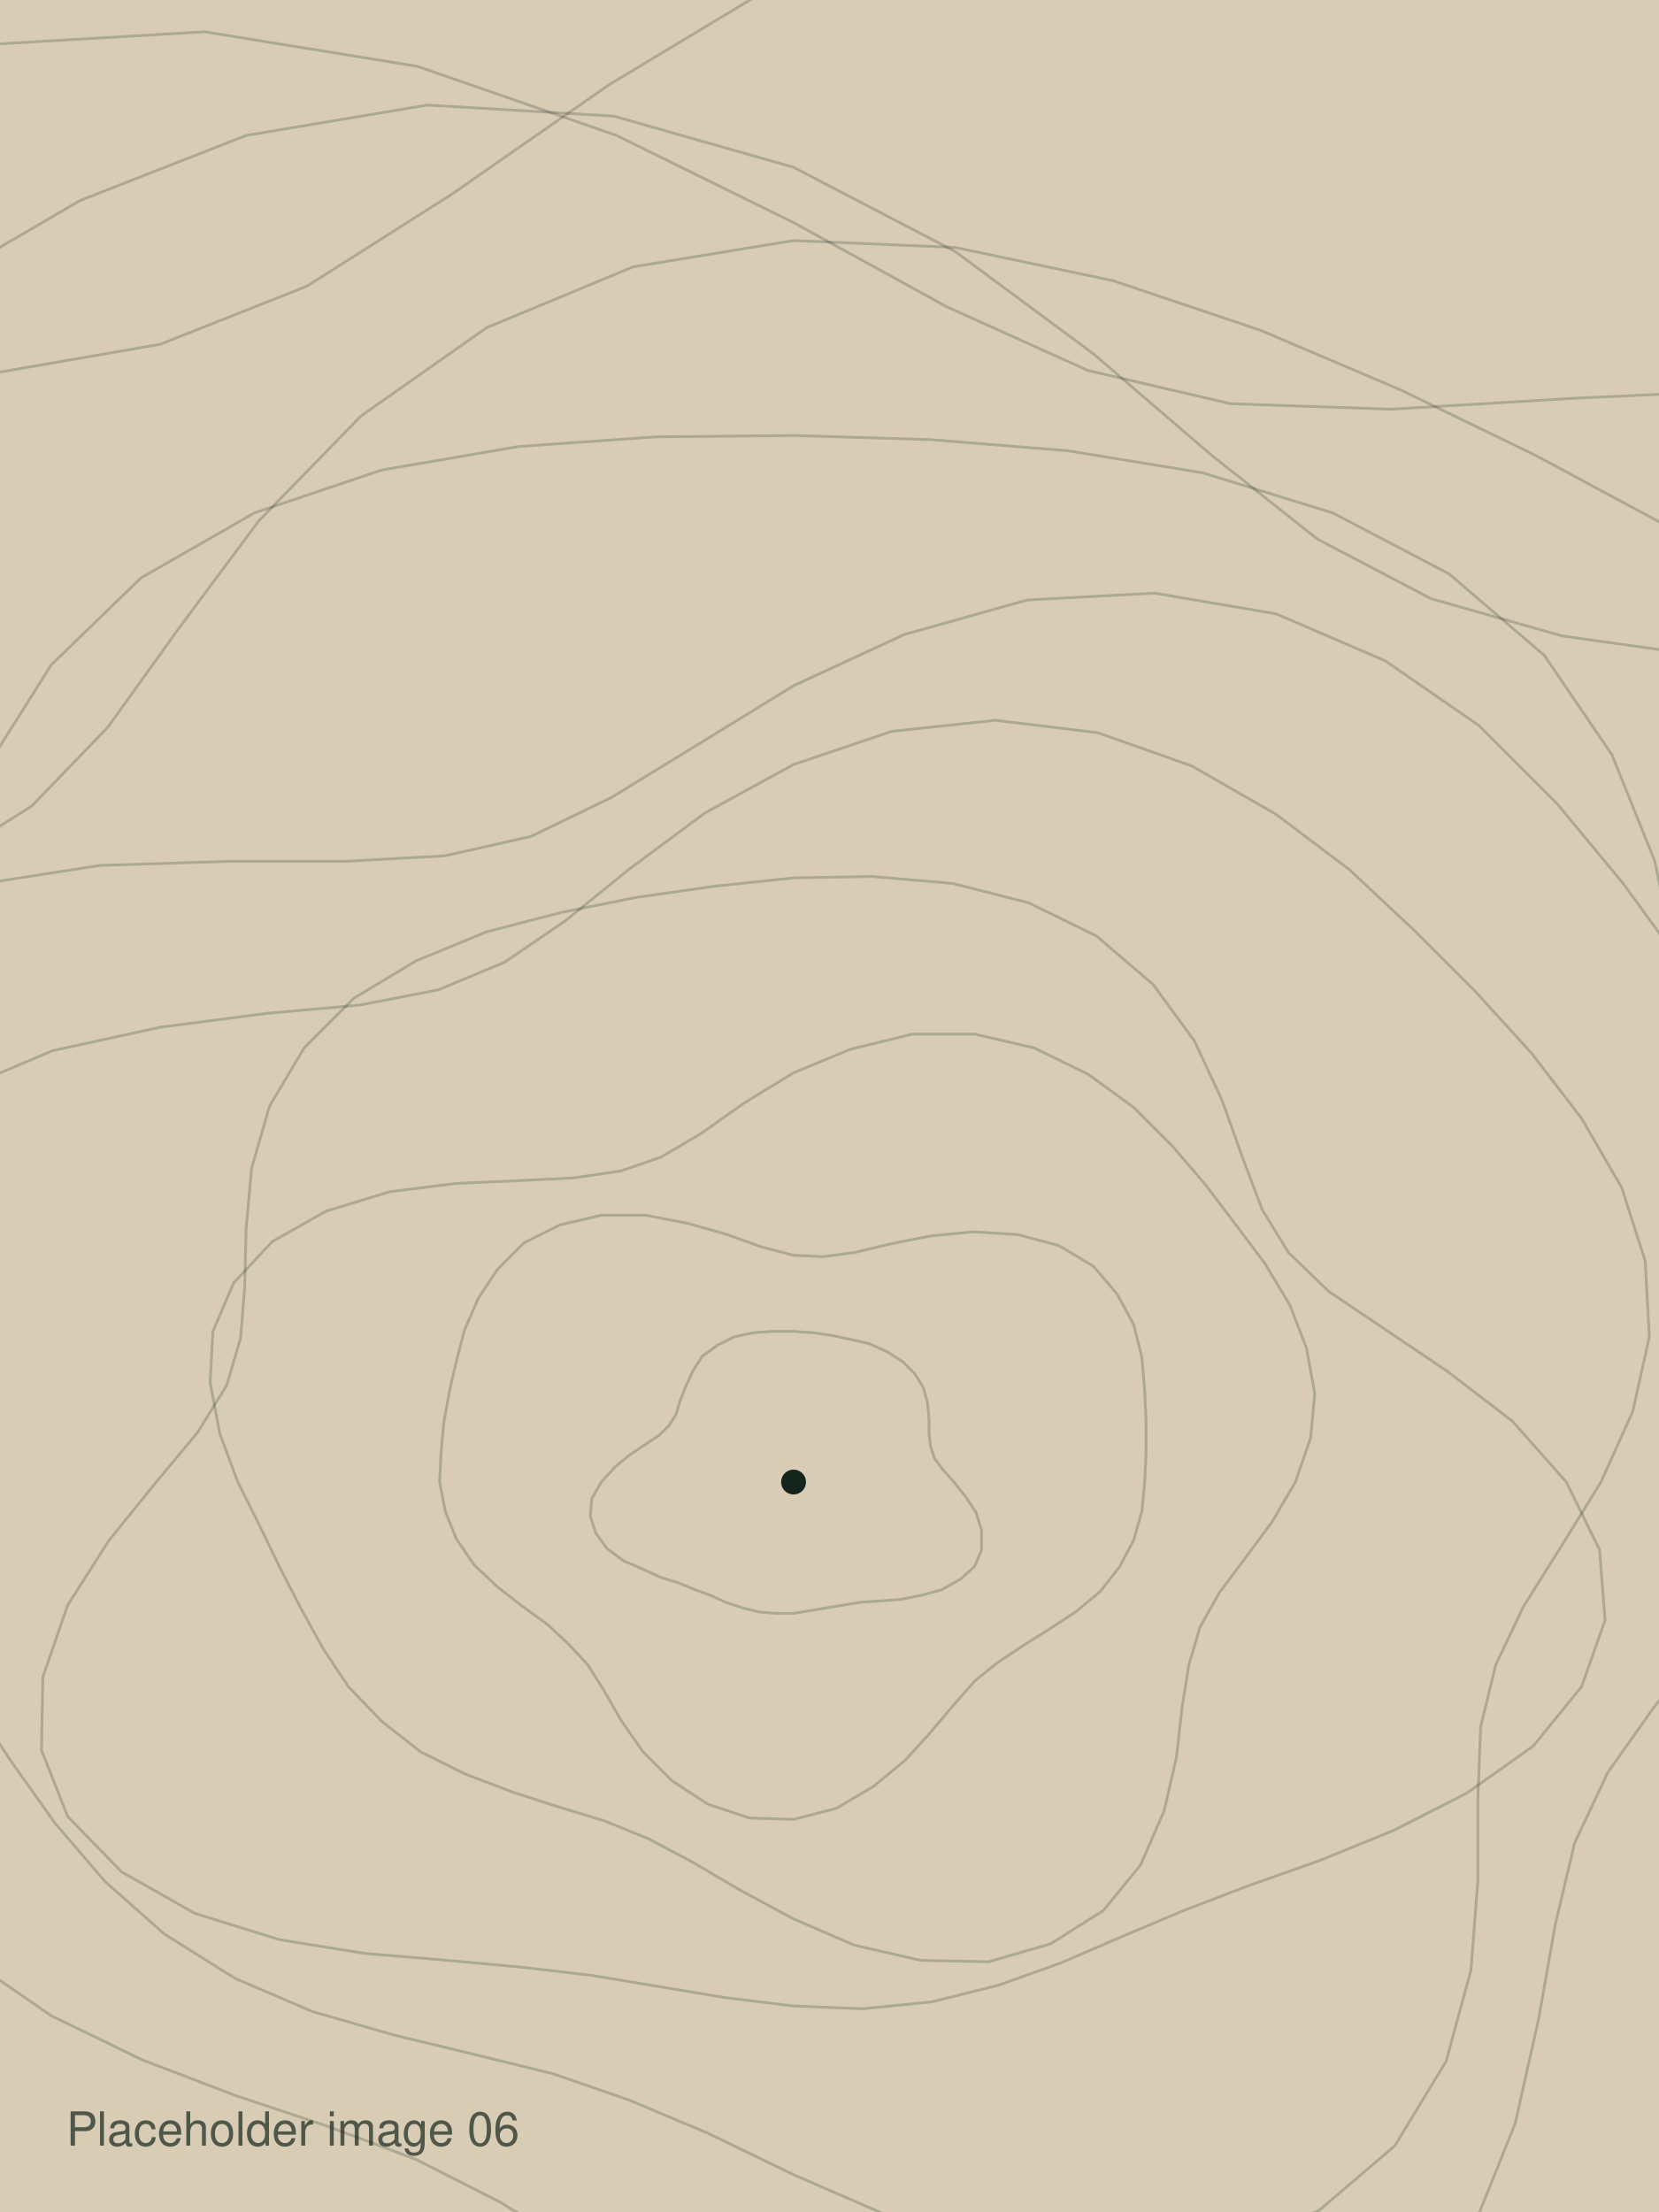
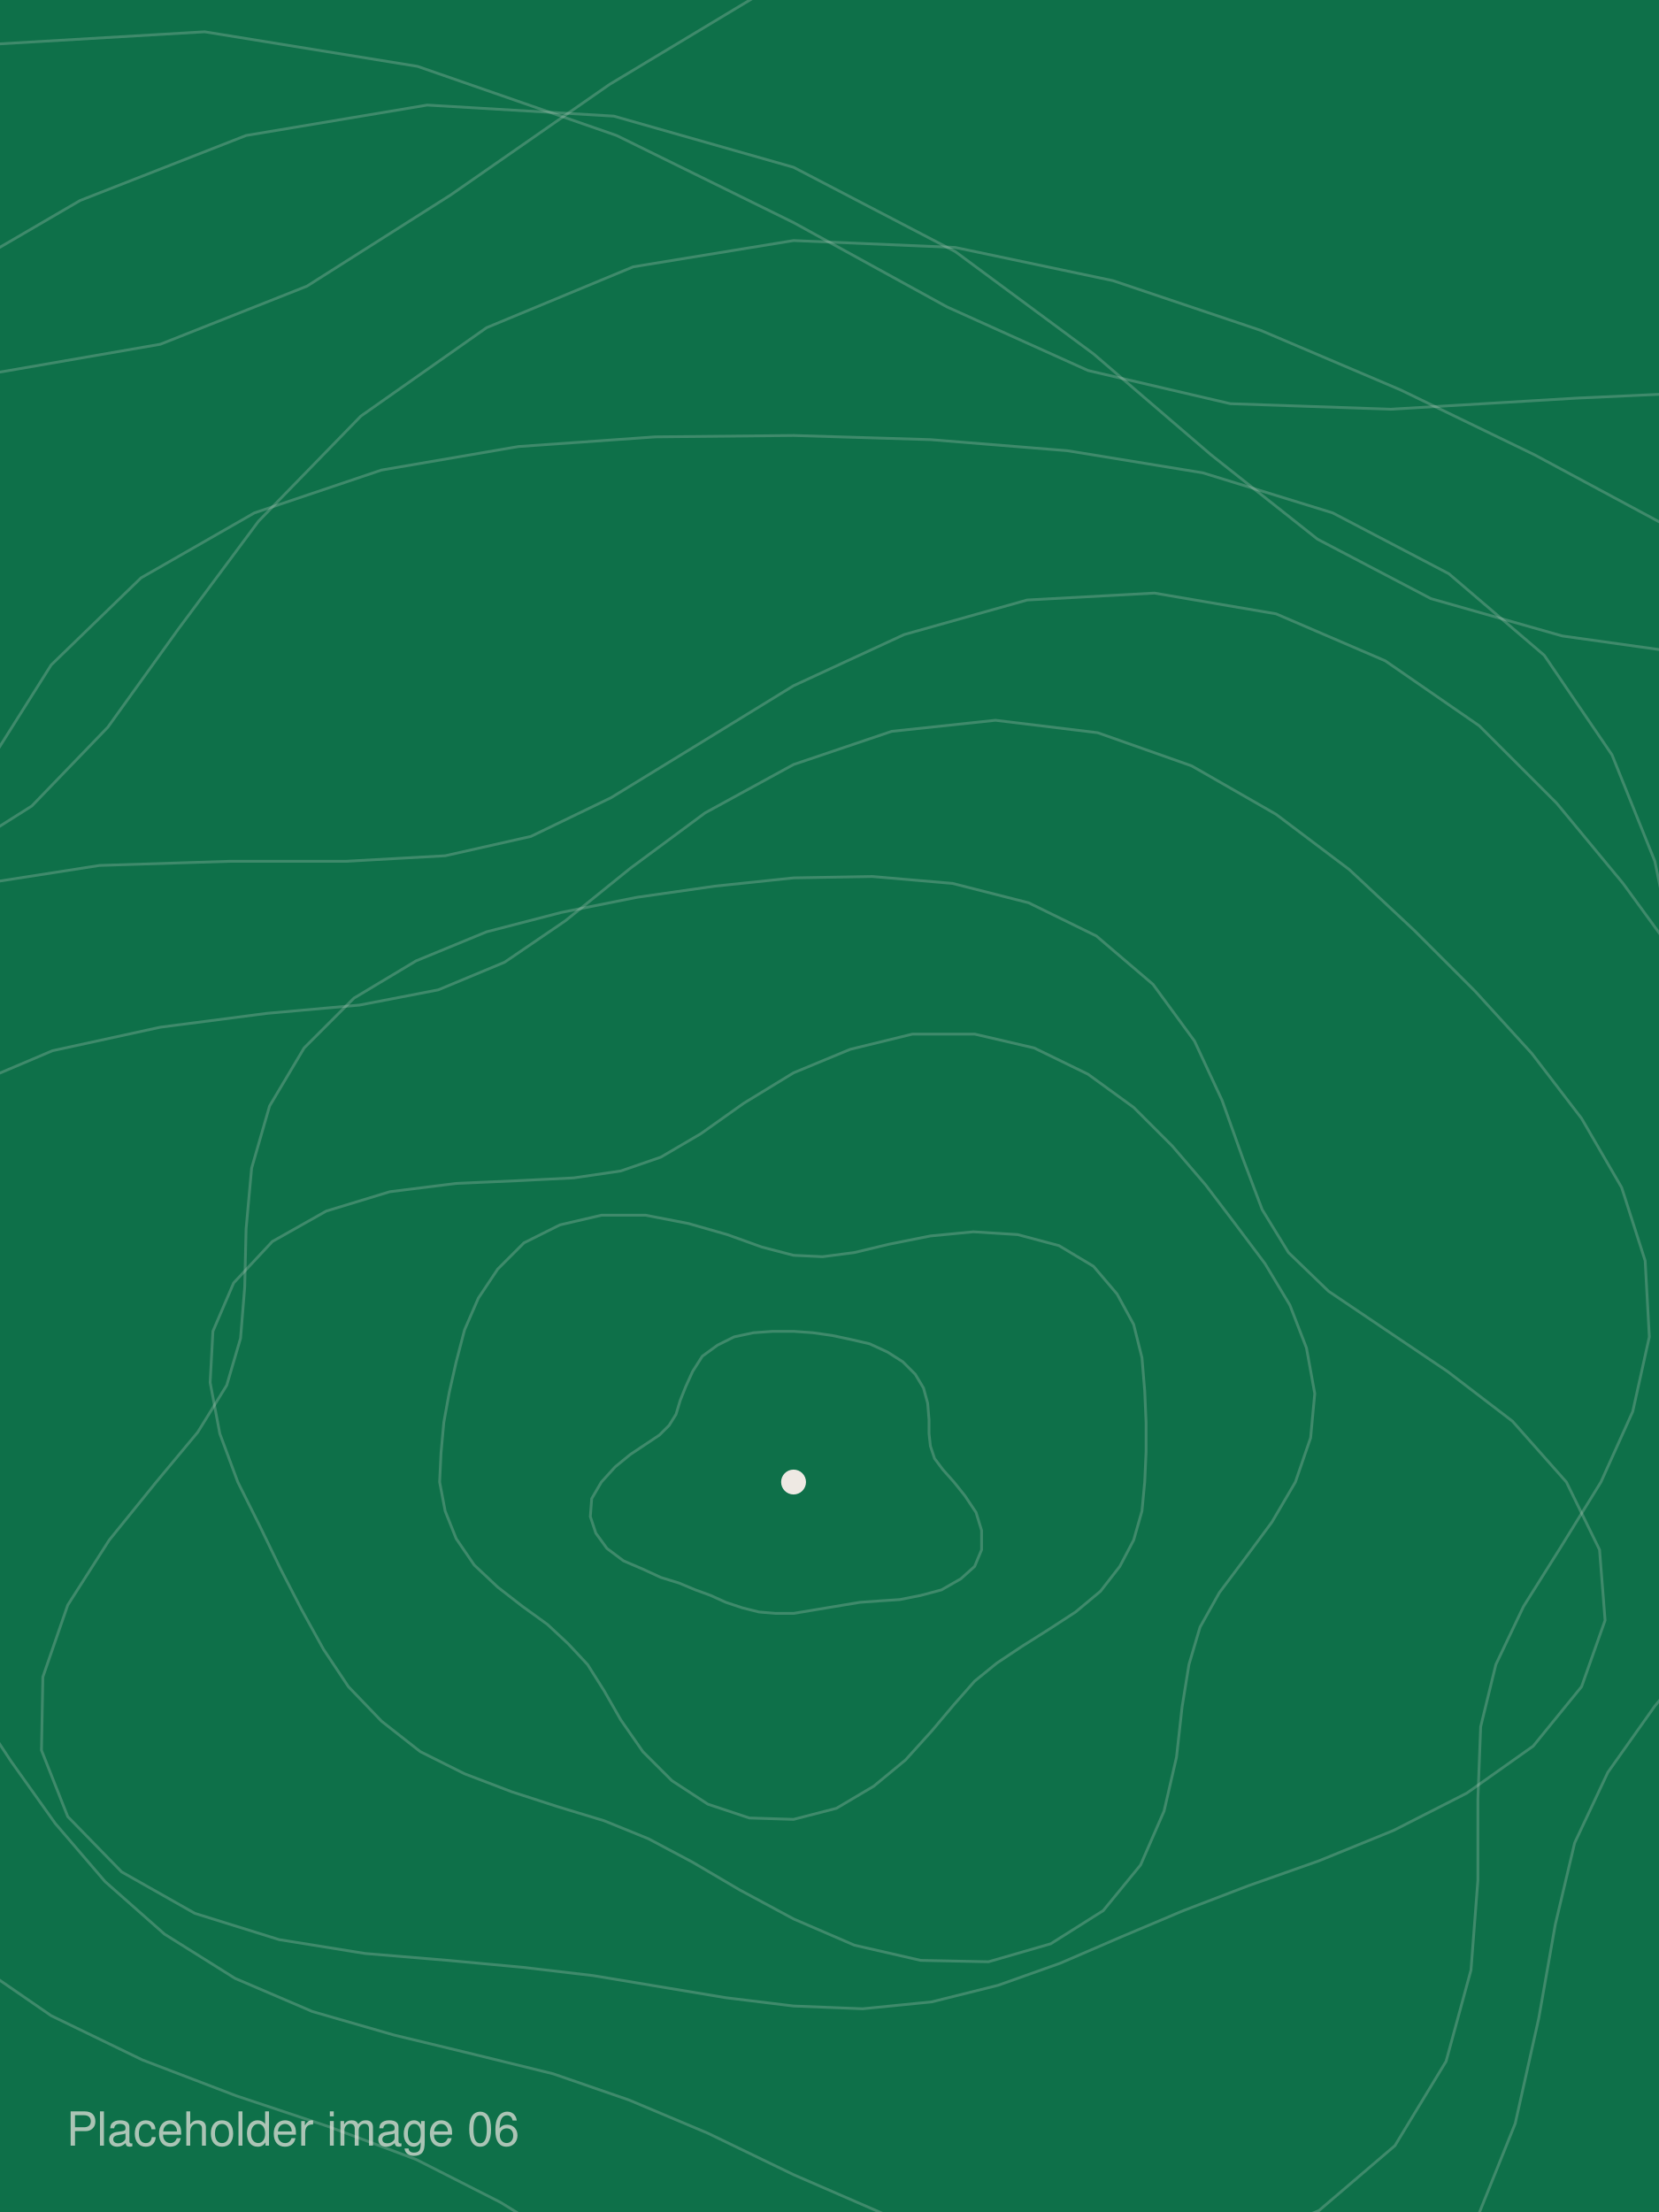
<svg xmlns="http://www.w3.org/2000/svg" viewBox="0 0 1200 1600" width="1200" height="1600">
-   <rect width="1200" height="1600" fill="#D8CDB4" />
-   <polygon points="690,1072 698,1082 706,1094 710,1107 710,1121 705,1133 695,1142 681,1150 666,1154 651,1157 636,1158 622,1159 610,1161 598,1163 586,1165 574,1167 561,1167 549,1166 537,1163 525,1159 514,1154 503,1150 491,1145 478,1141 465,1135 451,1129 439,1120 431,1109 427,1097 428,1084 435,1072 445,1061 456,1052 468,1044 477,1038 484,1031 489,1023 492,1013 496,1003 501,992 508,981 519,973 531,967 545,964 559,963 574,963 588,964 602,966 616,969 629,972 642,978 653,985 662,994 668,1004 671,1015 672,1027 672,1037 673,1046 676,1055 682,1063" fill="none" stroke="#14251D" stroke-opacity=".22" stroke-width="2" />
-   <polygon points="828,1072 826,1093 820,1114 810,1133 796,1151 778,1166 758,1179 739,1191 721,1203 705,1216 690,1233 674,1252 655,1273 632,1292 605,1308 574,1316 542,1315 512,1305 486,1288 465,1267 449,1244 437,1223 425,1204 411,1189 396,1175 378,1162 360,1148 343,1132 330,1113 322,1093 318,1072 319,1051 321,1029 325,1007 330,985 336,962 346,939 360,918 379,899 405,886 435,879 467,879 498,885 526,893 551,902 574,908 595,909 618,906 643,900 673,894 704,891 736,893 766,901 791,916 808,936 820,958 826,982 828,1006 829,1029 829,1050" fill="none" stroke="#14251D" stroke-opacity=".22" stroke-width="2" />
-   <polygon points="937,1072 920,1101 900,1128 882,1152 868,1177 860,1204 855,1235 851,1271 842,1310 825,1349 798,1382 760,1406 715,1419 666,1418 618,1407 574,1388 535,1367 501,1347 469,1330 437,1317 404,1307 370,1296 336,1283 304,1267 276,1245 252,1220 234,1193 218,1164 203,1135 188,1104 172,1072 159,1037 152,1000 154,963 169,928 197,898 236,876 282,862 330,856 375,854 415,852 449,847 478,837 507,820 538,798 574,776 615,759 660,748 705,748 748,758 787,777 820,801 848,829 872,857 894,886 915,914 933,944 945,975 951,1008 948,1040" fill="none" stroke="#14251D" stroke-opacity=".22" stroke-width="2" />
-   <polygon points="1133,1072 1157,1121 1161,1172 1144,1220 1109,1263 1061,1297 1008,1324 954,1346 903,1364 856,1382 811,1401 767,1420 722,1436 674,1448 624,1453 574,1451 525,1445 477,1437 429,1429 378,1423 324,1418 264,1413 202,1403 141,1384 88,1354 49,1314 30,1266 31,1213 49,1161 79,1114 113,1072 143,1036 164,1002 174,968 177,931 178,889 182,845 195,800 220,758 256,722 301,695 352,674 406,660 461,649 517,641 574,635 631,634 689,639 744,653 793,677 834,712 864,753 884,796 899,838 913,875 932,906 961,934 1001,961 1047,992 1094,1028" fill="none" stroke="#14251D" stroke-opacity=".22" stroke-width="2" />
-   <polygon points="1158,1072 1129,1119 1102,1162 1082,1204 1071,1249 1069,1301 1069,1360 1064,1425 1046,1491 1009,1552 954,1599 883,1628 803,1636 721,1626 643,1603 574,1573 512,1543 455,1519 400,1500 343,1486 285,1472 226,1455 170,1431 119,1399 76,1361 40,1319 8,1274 -23,1227 -54,1179 -87,1128 -117,1072 -139,1012 -145,950 -131,889 -93,834 -35,791 38,760 116,743 193,733 260,727 317,716 365,696 409,666 456,628 510,588 574,553 645,529 720,521 794,530 862,554 923,589 976,629 1023,673 1067,717 1108,762 1144,809 1173,859 1190,912 1193,967 1181,1021" fill="none" stroke="#14251D" stroke-opacity=".22" stroke-width="2" />
-   <polygon points="1311,1072 1278,1131 1238,1185 1197,1234 1163,1282 1139,1333 1125,1392 1113,1460 1096,1536 1065,1613 1015,1683 944,1738 857,1769 760,1774 664,1756 574,1720 494,1676 425,1632 362,1593 301,1562 237,1538 171,1516 103,1490 37,1458 -21,1418 -69,1369 -107,1315 -138,1257 -165,1198 -192,1136 -219,1072 -243,1003 -259,930 -258,856 -235,784 -186,721 -113,673 -24,641 72,626 166,623 250,623 322,619 384,605 442,577 504,539 574,496 654,459 743,434 835,429 923,444 1002,478 1070,525 1126,581 1174,639 1217,698 1256,757 1290,817 1317,879 1331,943 1330,1008" fill="none" stroke="#14251D" stroke-opacity=".22" stroke-width="2" />
-   <polygon points="1455,1072 1518,1151 1559,1240 1568,1330 1540,1416 1478,1490 1391,1547 1290,1588 1185,1615 1086,1636 994,1655 910,1675 828,1698 746,1720 661,1736 574,1743 486,1738 401,1723 319,1700 238,1675 156,1651 68,1629 -28,1607 -130,1579 -231,1540 -322,1486 -390,1415 -426,1332 -426,1242 -391,1153 -330,1072 -257,1002 -187,943 -130,889 -91,835 -68,776 -53,708 -37,632 -9,554 37,481 102,418 184,371 276,340 375,323 474,316 574,315 673,318 772,326 870,342 964,371 1048,415 1117,474 1166,546 1197,623 1213,701 1224,772 1240,835 1271,891 1320,945 1385,1004" fill="none" stroke="#14251D" stroke-opacity=".22" stroke-width="2" />
-   <polygon points="1418,1072 1423,1143 1445,1220 1479,1307 1512,1406 1530,1513 1518,1621 1471,1718 1388,1795 1277,1846 1149,1869 1017,1868 891,1853 776,1833 672,1816 574,1806 478,1802 380,1799 282,1791 184,1773 90,1742 4,1699 -74,1647 -147,1591 -221,1534 -298,1475 -381,1412 -465,1342 -541,1262 -597,1170 -622,1072 -606,973 -550,881 -461,803 -351,742 -237,697 -132,662 -45,626 23,583 78,526 129,455 187,377 261,301 352,237 458,193 574,174 691,179 805,203 912,239 1013,282 1110,329 1203,379 1291,435 1369,499 1430,574 1468,659 1482,748 1475,838 1454,922 1431,1000" fill="none" stroke="#14251D" stroke-opacity=".22" stroke-width="2" />
-   <polygon points="1833,1072 1778,1173 1715,1266 1653,1352 1593,1435 1533,1515 1468,1592 1392,1662 1304,1720 1204,1766 1098,1798 991,1822 887,1844 786,1872 684,1910 574,1957 451,2008 313,2052 166,2075 20,2067 -113,2023 -219,1945 -291,1841 -329,1722 -339,1603 -335,1492 -333,1395 -342,1310 -370,1232 -413,1155 -462,1072 -505,981 -530,884 -530,785 -504,688 -454,597 -388,513 -313,433 -232,356 -145,280 -50,208 58,145 178,98 309,76 444,84 574,121 691,182 791,256 876,329 953,390 1035,433 1130,460 1244,476 1377,494 1518,523 1652,574 1764,648 1841,743 1875,851 1870,963" fill="none" stroke="#14251D" stroke-opacity=".22" stroke-width="2" />
-   <polygon points="1869,1072 1836,1178 1802,1281 1763,1381 1711,1477 1641,1565 1554,1641 1451,1704 1341,1754 1233,1797 1129,1842 1032,1896 936,1963 832,2043 712,2127 574,2201 419,2251 257,2263 102,2232 -32,2159 -135,2054 -207,1932 -253,1806 -285,1691 -318,1590 -361,1504 -421,1426 -493,1349 -569,1266 -635,1174 -681,1072 -700,965 -692,857 -663,751 -619,647 -567,545 -509,442 -444,339 -365,238 -266,147 -146,75 -5,32 148,23 302,48 446,98 574,161 685,222 787,268 890,292 1006,296 1140,288 1292,281 1453,290 1610,326 1745,391 1847,484 1909,596 1932,719 1926,842 1901,960" fill="none" stroke="#14251D" stroke-opacity=".22" stroke-width="2" />
-   <polygon points="1901,1072 1838,1178 1766,1275 1702,1365 1654,1457 1626,1558 1611,1675 1596,1809 1564,1952 1501,2092 1397,2213 1257,2299 1089,2341 910,2336 734,2293 574,2225 432,2148 307,2076 190,2017 73,1972 -49,1935 -175,1897 -301,1849 -418,1787 -520,1708 -604,1616 -673,1516 -732,1411 -788,1304 -846,1191 -904,1072 -952,944 -977,808 -966,672 -909,544 -803,436 -658,356 -488,307 -313,284 -148,277 -5,270 116,249 222,207 326,141 441,61 574,-19 726,-84 890,-119 1057,-117 1214,-78 1353,-8 1473,81 1576,182 1666,285 1749,389 1825,494 1890,603 1936,718 1955,837 1943,957" fill="none" stroke="#14251D" stroke-opacity=".22" stroke-width="2" />
-   <circle cx="574" cy="1072" r="9" fill="#14251D" />
-   <text x="48" y="1552" font-family="Helvetica,Arial,sans-serif" font-size="34" fill="#14251D" fill-opacity=".7">Placeholder image 06</text>
+   <rect width="1200" height="1600" fill="#0E7049" />
+   <polygon points="690,1072 698,1082 706,1094 710,1107 710,1121 705,1133 695,1142 681,1150 666,1154 651,1157 636,1158 622,1159 610,1161 598,1163 586,1165 574,1167 561,1167 549,1166 537,1163 525,1159 514,1154 503,1150 491,1145 478,1141 465,1135 451,1129 439,1120 431,1109 427,1097 428,1084 435,1072 445,1061 456,1052 468,1044 477,1038 484,1031 489,1023 492,1013 496,1003 501,992 508,981 519,973 531,967 545,964 559,963 574,963 588,964 602,966 616,969 629,972 642,978 653,985 662,994 668,1004 671,1015 672,1027 672,1037 673,1046 676,1055 682,1063" fill="none" stroke="#EEE9E3" stroke-opacity=".22" stroke-width="2" />
+   <polygon points="828,1072 826,1093 820,1114 810,1133 796,1151 778,1166 758,1179 739,1191 721,1203 705,1216 690,1233 674,1252 655,1273 632,1292 605,1308 574,1316 542,1315 512,1305 486,1288 465,1267 449,1244 437,1223 425,1204 411,1189 396,1175 378,1162 360,1148 343,1132 330,1113 322,1093 318,1072 319,1051 321,1029 325,1007 330,985 336,962 346,939 360,918 379,899 405,886 435,879 467,879 498,885 526,893 551,902 574,908 595,909 618,906 643,900 673,894 704,891 736,893 766,901 791,916 808,936 820,958 826,982 828,1006 829,1029 829,1050" fill="none" stroke="#EEE9E3" stroke-opacity=".22" stroke-width="2" />
+   <polygon points="937,1072 920,1101 900,1128 882,1152 868,1177 860,1204 855,1235 851,1271 842,1310 825,1349 798,1382 760,1406 715,1419 666,1418 618,1407 574,1388 535,1367 501,1347 469,1330 437,1317 404,1307 370,1296 336,1283 304,1267 276,1245 252,1220 234,1193 218,1164 203,1135 188,1104 172,1072 159,1037 152,1000 154,963 169,928 197,898 236,876 282,862 330,856 375,854 415,852 449,847 478,837 507,820 538,798 574,776 615,759 660,748 705,748 748,758 787,777 820,801 848,829 872,857 894,886 915,914 933,944 945,975 951,1008 948,1040" fill="none" stroke="#EEE9E3" stroke-opacity=".22" stroke-width="2" />
+   <polygon points="1133,1072 1157,1121 1161,1172 1144,1220 1109,1263 1061,1297 1008,1324 954,1346 903,1364 856,1382 811,1401 767,1420 722,1436 674,1448 624,1453 574,1451 525,1445 477,1437 429,1429 378,1423 324,1418 264,1413 202,1403 141,1384 88,1354 49,1314 30,1266 31,1213 49,1161 79,1114 113,1072 143,1036 164,1002 174,968 177,931 178,889 182,845 195,800 220,758 256,722 301,695 352,674 406,660 461,649 517,641 574,635 631,634 689,639 744,653 793,677 834,712 864,753 884,796 899,838 913,875 932,906 961,934 1001,961 1047,992 1094,1028" fill="none" stroke="#EEE9E3" stroke-opacity=".22" stroke-width="2" />
+   <polygon points="1158,1072 1129,1119 1102,1162 1082,1204 1071,1249 1069,1301 1069,1360 1064,1425 1046,1491 1009,1552 954,1599 883,1628 803,1636 721,1626 643,1603 574,1573 512,1543 455,1519 400,1500 343,1486 285,1472 226,1455 170,1431 119,1399 76,1361 40,1319 8,1274 -23,1227 -54,1179 -87,1128 -117,1072 -139,1012 -145,950 -131,889 -93,834 -35,791 38,760 116,743 193,733 260,727 317,716 365,696 409,666 456,628 510,588 574,553 645,529 720,521 794,530 862,554 923,589 976,629 1023,673 1067,717 1108,762 1144,809 1173,859 1190,912 1193,967 1181,1021" fill="none" stroke="#EEE9E3" stroke-opacity=".22" stroke-width="2" />
+   <polygon points="1311,1072 1278,1131 1238,1185 1197,1234 1163,1282 1139,1333 1125,1392 1113,1460 1096,1536 1065,1613 1015,1683 944,1738 857,1769 760,1774 664,1756 574,1720 494,1676 425,1632 362,1593 301,1562 237,1538 171,1516 103,1490 37,1458 -21,1418 -69,1369 -107,1315 -138,1257 -165,1198 -192,1136 -219,1072 -243,1003 -259,930 -258,856 -235,784 -186,721 -113,673 -24,641 72,626 166,623 250,623 322,619 384,605 442,577 504,539 574,496 654,459 743,434 835,429 923,444 1002,478 1070,525 1126,581 1174,639 1217,698 1256,757 1290,817 1317,879 1331,943 1330,1008" fill="none" stroke="#EEE9E3" stroke-opacity=".22" stroke-width="2" />
+   <polygon points="1455,1072 1518,1151 1559,1240 1568,1330 1540,1416 1478,1490 1391,1547 1290,1588 1185,1615 1086,1636 994,1655 910,1675 828,1698 746,1720 661,1736 574,1743 486,1738 401,1723 319,1700 238,1675 156,1651 68,1629 -28,1607 -130,1579 -231,1540 -322,1486 -390,1415 -426,1332 -426,1242 -391,1153 -330,1072 -257,1002 -187,943 -130,889 -91,835 -68,776 -53,708 -37,632 -9,554 37,481 102,418 184,371 276,340 375,323 474,316 574,315 673,318 772,326 870,342 964,371 1048,415 1117,474 1166,546 1197,623 1213,701 1224,772 1240,835 1271,891 1320,945 1385,1004" fill="none" stroke="#EEE9E3" stroke-opacity=".22" stroke-width="2" />
+   <polygon points="1418,1072 1423,1143 1445,1220 1479,1307 1512,1406 1530,1513 1518,1621 1471,1718 1388,1795 1277,1846 1149,1869 1017,1868 891,1853 776,1833 672,1816 574,1806 478,1802 380,1799 282,1791 184,1773 90,1742 4,1699 -74,1647 -147,1591 -221,1534 -298,1475 -381,1412 -465,1342 -541,1262 -597,1170 -622,1072 -606,973 -550,881 -461,803 -351,742 -237,697 -132,662 -45,626 23,583 78,526 129,455 187,377 261,301 352,237 458,193 574,174 691,179 805,203 912,239 1013,282 1110,329 1203,379 1291,435 1369,499 1430,574 1468,659 1482,748 1475,838 1454,922 1431,1000" fill="none" stroke="#EEE9E3" stroke-opacity=".22" stroke-width="2" />
+   <polygon points="1833,1072 1778,1173 1715,1266 1653,1352 1593,1435 1533,1515 1468,1592 1392,1662 1304,1720 1204,1766 1098,1798 991,1822 887,1844 786,1872 684,1910 574,1957 451,2008 313,2052 166,2075 20,2067 -113,2023 -219,1945 -291,1841 -329,1722 -339,1603 -335,1492 -333,1395 -342,1310 -370,1232 -413,1155 -462,1072 -505,981 -530,884 -530,785 -504,688 -454,597 -388,513 -313,433 -232,356 -145,280 -50,208 58,145 178,98 309,76 444,84 574,121 691,182 791,256 876,329 953,390 1035,433 1130,460 1244,476 1377,494 1518,523 1652,574 1764,648 1841,743 1875,851 1870,963" fill="none" stroke="#EEE9E3" stroke-opacity=".22" stroke-width="2" />
+   <polygon points="1869,1072 1836,1178 1802,1281 1763,1381 1711,1477 1641,1565 1554,1641 1451,1704 1341,1754 1233,1797 1129,1842 1032,1896 936,1963 832,2043 712,2127 574,2201 419,2251 257,2263 102,2232 -32,2159 -135,2054 -207,1932 -253,1806 -285,1691 -318,1590 -361,1504 -421,1426 -493,1349 -569,1266 -635,1174 -681,1072 -700,965 -692,857 -663,751 -619,647 -567,545 -509,442 -444,339 -365,238 -266,147 -146,75 -5,32 148,23 302,48 446,98 574,161 685,222 787,268 890,292 1006,296 1140,288 1292,281 1453,290 1610,326 1745,391 1847,484 1909,596 1932,719 1926,842 1901,960" fill="none" stroke="#EEE9E3" stroke-opacity=".22" stroke-width="2" />
+   <polygon points="1901,1072 1838,1178 1766,1275 1702,1365 1654,1457 1626,1558 1611,1675 1596,1809 1564,1952 1501,2092 1397,2213 1257,2299 1089,2341 910,2336 734,2293 574,2225 432,2148 307,2076 190,2017 73,1972 -49,1935 -175,1897 -301,1849 -418,1787 -520,1708 -604,1616 -673,1516 -732,1411 -788,1304 -846,1191 -904,1072 -952,944 -977,808 -966,672 -909,544 -803,436 -658,356 -488,307 -313,284 -148,277 -5,270 116,249 222,207 326,141 441,61 574,-19 726,-84 890,-119 1057,-117 1214,-78 1353,-8 1473,81 1576,182 1666,285 1749,389 1825,494 1890,603 1936,718 1955,837 1943,957" fill="none" stroke="#EEE9E3" stroke-opacity=".22" stroke-width="2" />
+   <circle cx="574" cy="1072" r="9" fill="#EEE9E3" />
+   <text x="48" y="1552" font-family="Helvetica,Arial,sans-serif" font-size="34" fill="#EEE9E3" fill-opacity=".7">Placeholder image 06</text>
</svg>
